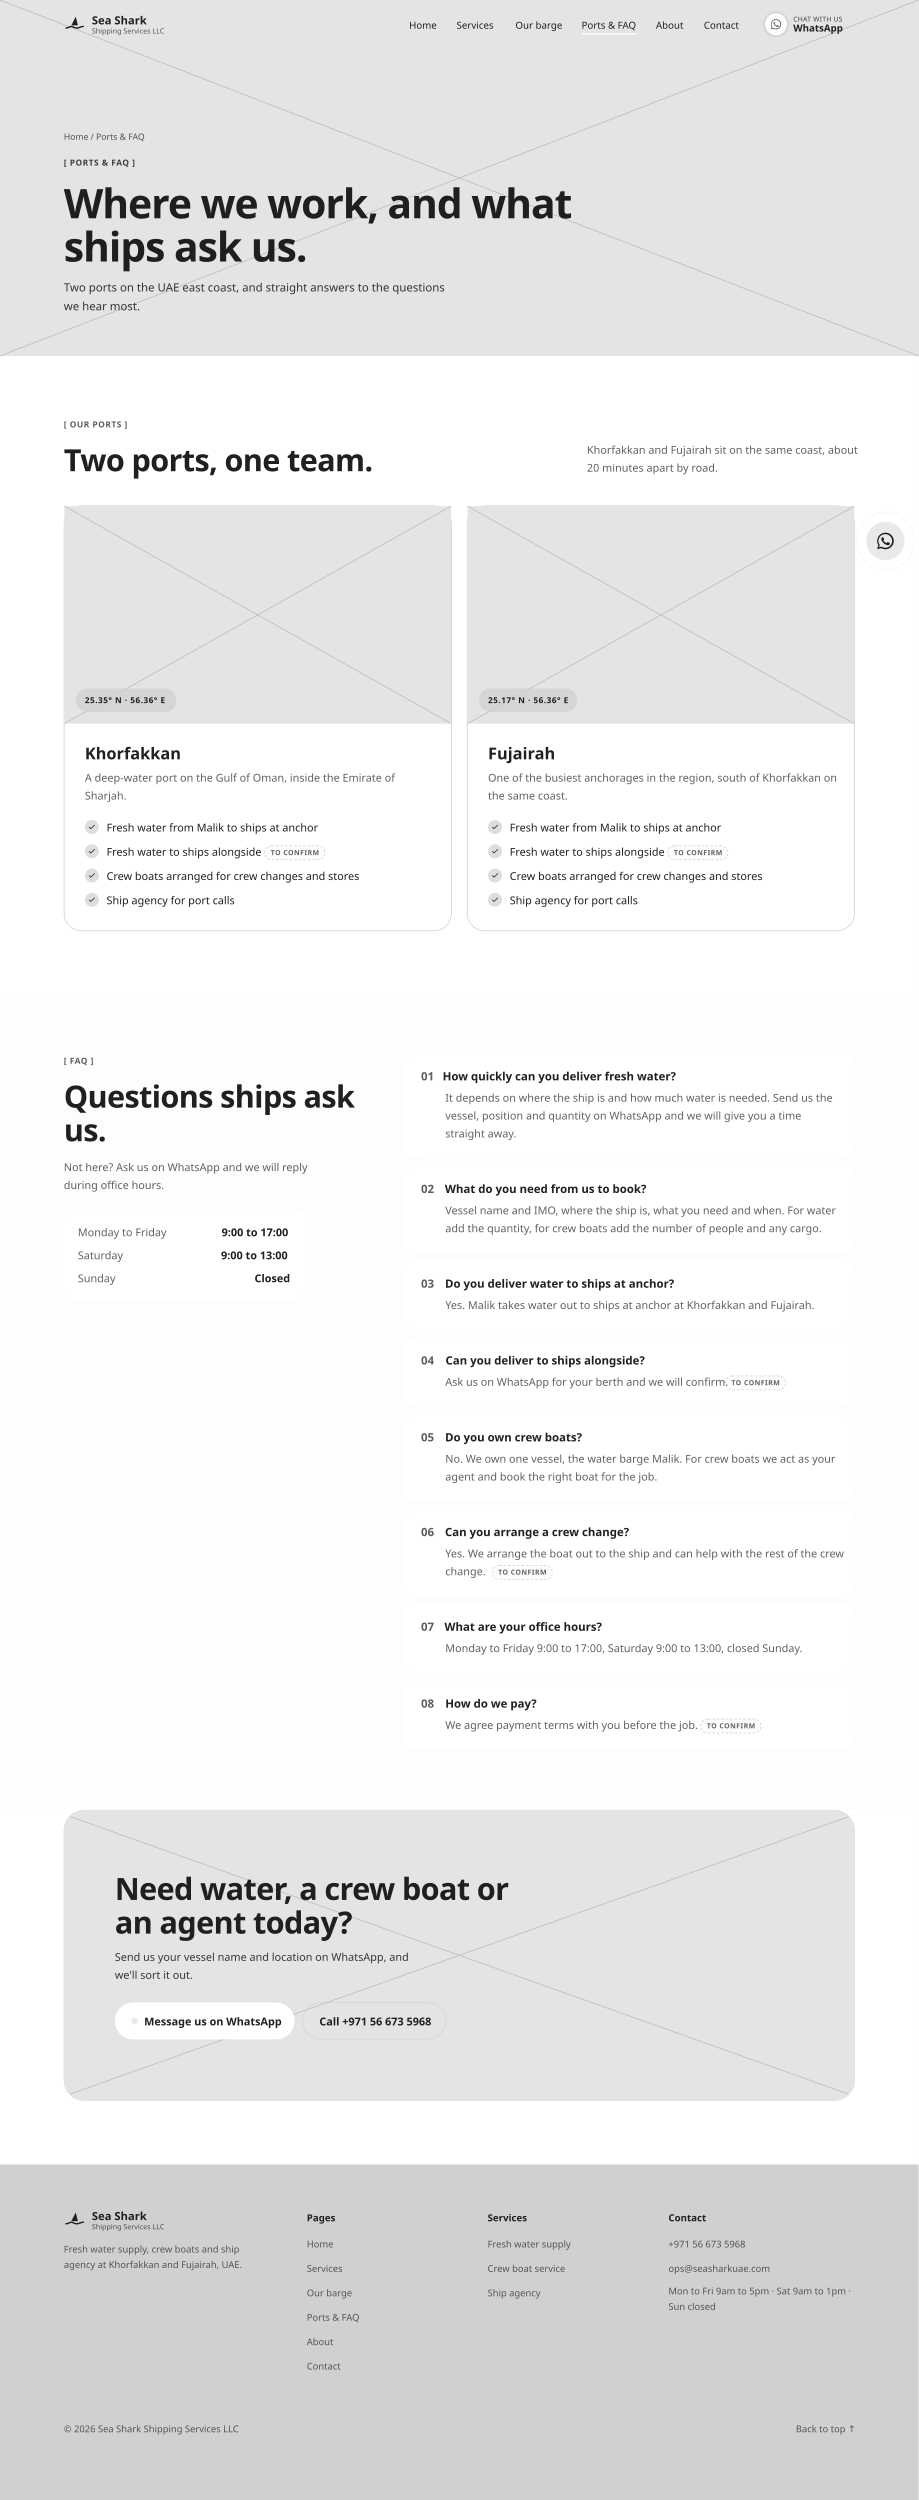
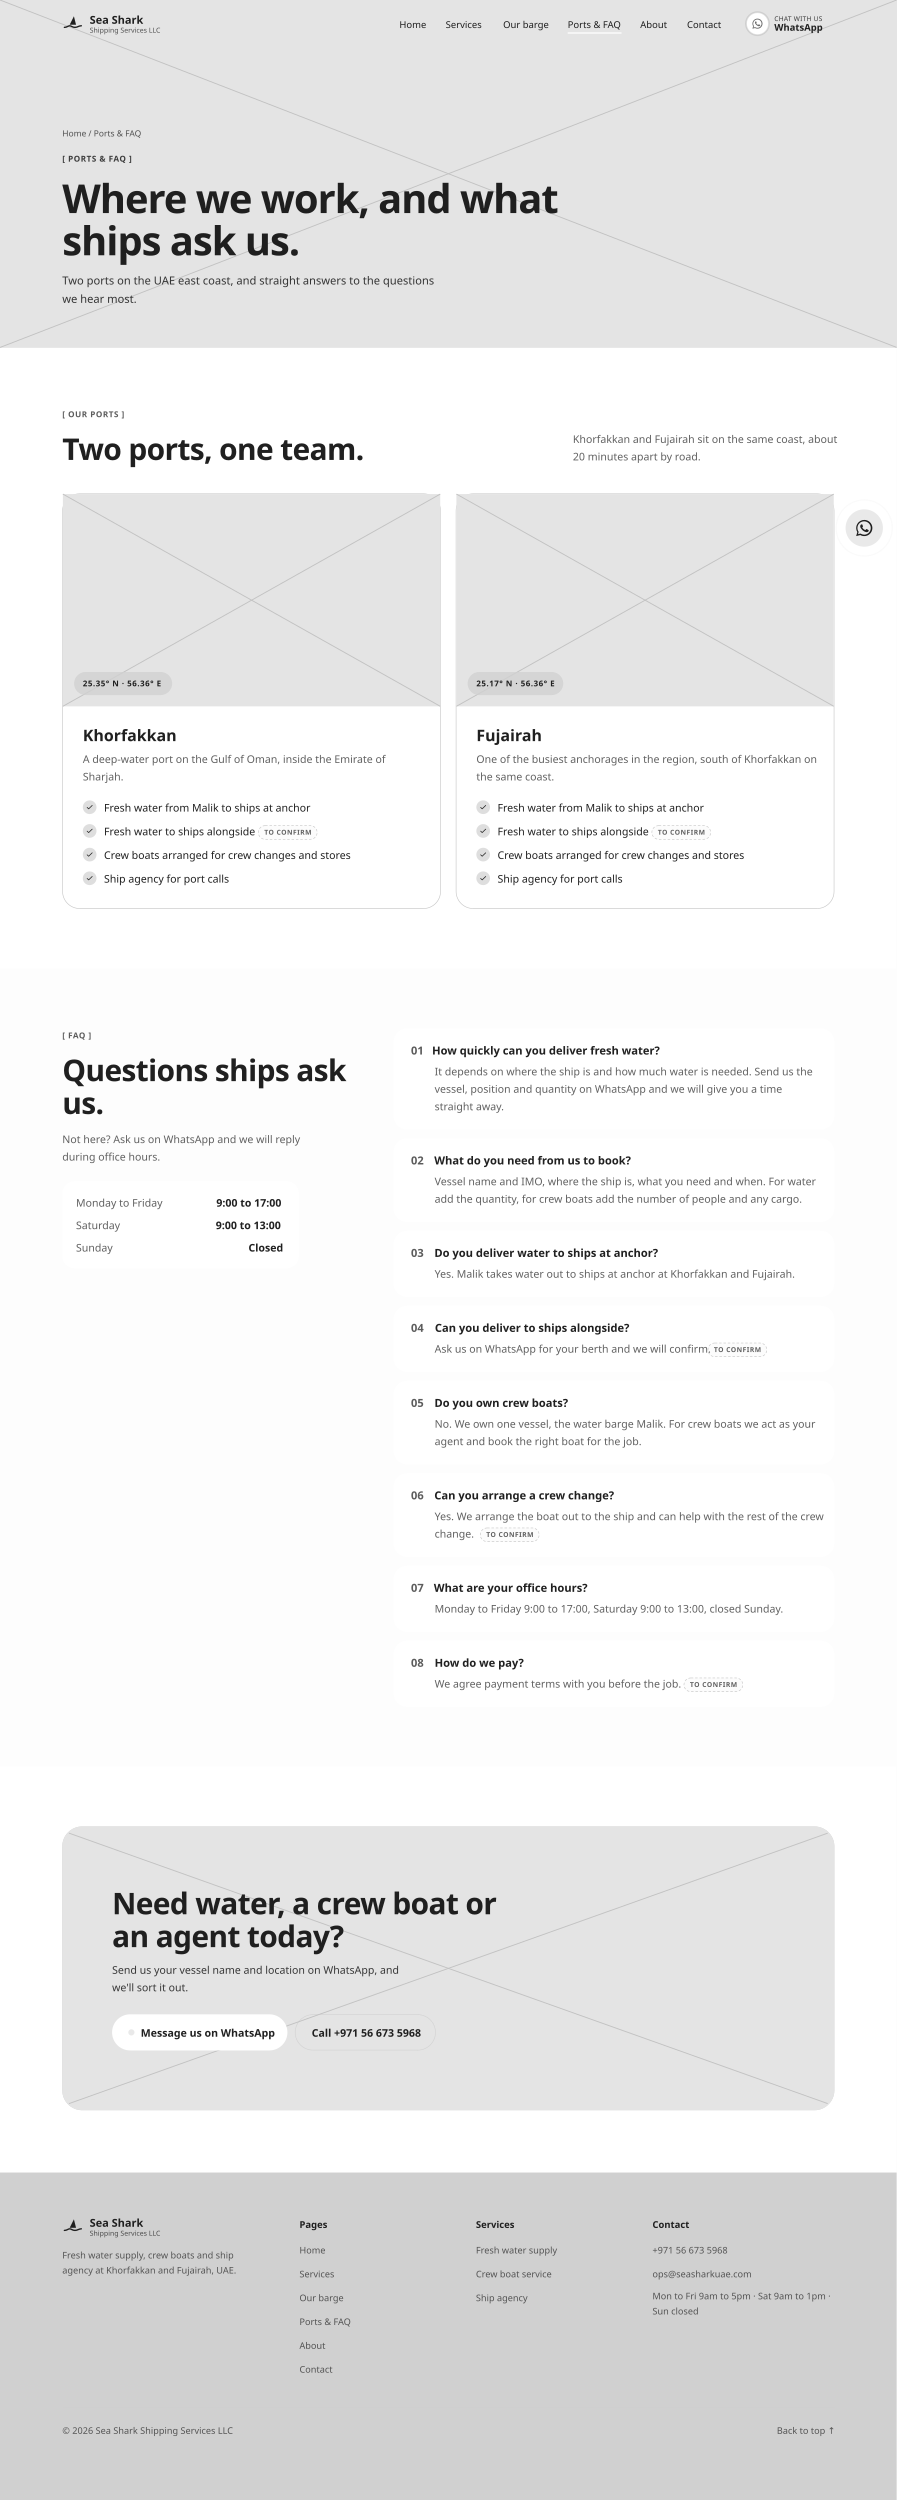
- <svg xmlns="http://www.w3.org/2000/svg" width="1440" height="3919" viewBox="0 0 1440 3919">
+ <svg xmlns="http://www.w3.org/2000/svg" width="1440" height="4015" viewBox="0 0 1440 4015">
  <defs />
-   <rect x="0" y="0" width="1440" height="3919" fill="#ffffff" />
-   <rect x="0" y="0" width="1440" height="3919.1" fill="#ffffff" />
+   <rect x="0" y="0" width="1440" height="4015" fill="#ffffff" />
+   <rect x="0" y="0" width="1440" height="4015.1" fill="#ffffff" />
  <rect x="0" y="0" width="1440" height="558" fill="#d4d4d4" />
  <rect x="0" y="0" width="1440" height="558" fill="#e4e4e4" />
  <line x1="0" y1="0" x2="1440" y2="558" stroke="#c2c2c2" stroke-width="1.5" />
  <line x1="1440" y1="0" x2="0" y2="558" stroke="#c2c2c2" stroke-width="1.5" />
  <text x="100" y="219.1" font-family="Plus Jakarta Sans" font-size="13.6" font-weight="400" fill="#1f1f1f" fill-opacity="0.75">Home</text>
  <text x="141.9" y="219.1" font-family="Plus Jakarta Sans" font-size="13.6" font-weight="400" fill="#1f1f1f" fill-opacity="0.75">/ Ports &amp; FAQ</text>
  <text x="100" y="259.6" font-family="Plus Jakarta Sans" font-size="13.1" font-weight="600" letter-spacing="0.8" fill="#1f1f1f" fill-opacity="0.85">[ PORTS &amp; FAQ ]</text>
  <text x="100" y="342.2" font-family="Plus Jakarta Sans" font-size="64" font-weight="600" letter-spacing="-1.6" fill="#1f1f1f">Where we work, and what</text>
  <text x="100" y="410" font-family="Plus Jakarta Sans" font-size="64" font-weight="600" letter-spacing="-1.6" fill="#1f1f1f">ships ask us.</text>
  <text x="100" y="456.9" font-family="Plus Jakarta Sans" font-size="17.9" font-weight="400" fill="#1f1f1f" fill-opacity="0.9">Two ports on the UAE east coast, and straight answers to the questions</text>
  <text x="100" y="486.4" font-family="Plus Jakarta Sans" font-size="17.9" font-weight="400" fill="#1f1f1f" fill-opacity="0.9">we hear most.</text>
  <text x="100" y="670" font-family="Plus Jakarta Sans" font-size="13.1" font-weight="600" letter-spacing="0.8" fill="#5c5c5c">[ OUR PORTS ]</text>
  <text x="100" y="738.7" font-family="Plus Jakarta Sans" font-size="48" font-weight="600" letter-spacing="-1" fill="#202020">Two ports, one team.</text>
  <text x="920" y="711.4" font-family="Plus Jakarta Sans" font-size="17" font-weight="400" fill="#606060">Khorfakkan and Fujairah sit on the same coast, about</text>
  <text x="920" y="739.4" font-family="Plus Jakarta Sans" font-size="17" font-weight="400" fill="#606060">20 minutes apart by road.</text>
  <rect x="100" y="792.5" width="608" height="667.1" rx="28" fill="#ffffff" />
  <rect x="100.5" y="793" width="607" height="666.1" rx="27.5" fill="none" stroke="#c7c7c7" stroke-width="1" />
  <rect x="101" y="793.5" width="606" height="340.9" fill="#e4e4e4" />
  <line x1="101" y1="793.5" x2="707" y2="1134.3" stroke="#c2c2c2" stroke-width="1.5" />
  <line x1="707" y1="793.5" x2="101" y2="1134.3" stroke="#c2c2c2" stroke-width="1.5" />
  <rect x="119" y="1079.2" width="157.5" height="37.1" rx="18.6" fill="#d0d0d0" fill-opacity="0.8" />
  <text x="133" y="1102.2" font-family="Plus Jakarta Sans" font-size="12.8" font-weight="600" letter-spacing="0.8" fill="#1f1f1f">25.35° N · 56.36° E</text>
  <text x="133" y="1190.3" font-family="Plus Jakarta Sans" font-size="25.6" font-weight="600" fill="#202020">Khorfakkan</text>
  <text x="133" y="1225.3" font-family="Plus Jakarta Sans" font-size="17" font-weight="400" fill="#606060">A deep-water port on the Gulf of Oman, inside the Emirate of</text>
  <text x="133" y="1253.4" font-family="Plus Jakarta Sans" font-size="17" font-weight="400" fill="#606060">Sharjah.</text>
  <rect x="133" y="1285.4" width="22" height="22" rx="11" fill="#dedede" />
  <svg x="137" y="1289.4" width="14" height="14" viewBox="0 0 24 24">
    <path d="M5 12.5l4.2 4L19 7" fill="none" stroke="#1f1f1f" stroke-width="2" stroke-linecap="round" stroke-linejoin="round" />
  </svg>
  <text x="167" y="1303.4" font-family="Plus Jakarta Sans" font-size="17" font-weight="400" fill="#202020">Fresh water from Malik to ships at anchor</text>
  <rect x="133" y="1323.5" width="22" height="22" rx="11" fill="#dedede" />
  <svg x="137" y="1327.5" width="14" height="14" viewBox="0 0 24 24">
    <path d="M5 12.5l4.2 4L19 7" fill="none" stroke="#1f1f1f" stroke-width="2" stroke-linecap="round" stroke-linejoin="round" />
  </svg>
  <rect x="414.4" y="1325.5" width="95.4" height="22.9" rx="11.4" fill="#f2f2f2" fill-opacity="0.22" />
  <rect x="414.9" y="1326" width="94.4" height="21.9" rx="10.9" fill="none" stroke="#c7c7c7" stroke-width="1" stroke-dasharray="4 3" />
  <text x="167" y="1341.5" font-family="Plus Jakarta Sans" font-size="17" font-weight="400" fill="#202020">Fresh water to ships alongside</text>
  <text x="424.4" y="1340.5" font-family="Plus Jakarta Sans" font-size="10.9" font-weight="600" letter-spacing="0.7" fill="#606060">TO CONFIRM</text>
  <rect x="133" y="1361.5" width="22" height="22" rx="11" fill="#dedede" />
  <svg x="137" y="1365.5" width="14" height="14" viewBox="0 0 24 24">
    <path d="M5 12.5l4.2 4L19 7" fill="none" stroke="#1f1f1f" stroke-width="2" stroke-linecap="round" stroke-linejoin="round" />
  </svg>
  <text x="167" y="1379.5" font-family="Plus Jakarta Sans" font-size="17" font-weight="400" fill="#202020">Crew boats arranged for crew changes and stores</text>
  <rect x="133" y="1399.5" width="22" height="22" rx="11" fill="#dedede" />
  <svg x="137" y="1403.5" width="14" height="14" viewBox="0 0 24 24">
    <path d="M5 12.5l4.2 4L19 7" fill="none" stroke="#1f1f1f" stroke-width="2" stroke-linecap="round" stroke-linejoin="round" />
  </svg>
  <text x="167" y="1417.5" font-family="Plus Jakarta Sans" font-size="17" font-weight="400" fill="#202020">Ship agency for port calls</text>
  <rect x="732" y="792.5" width="608" height="667.1" rx="28" fill="#ffffff" />
  <rect x="732.5" y="793" width="607" height="666.1" rx="27.5" fill="none" stroke="#c7c7c7" stroke-width="1" />
  <rect x="733" y="793.5" width="606" height="340.9" fill="#e4e4e4" />
  <line x1="733" y1="793.5" x2="1339" y2="1134.3" stroke="#c2c2c2" stroke-width="1.5" />
  <line x1="1339" y1="793.5" x2="733" y2="1134.3" stroke="#c2c2c2" stroke-width="1.5" />
  <rect x="751" y="1079.2" width="153.6" height="37.1" rx="18.6" fill="#d0d0d0" fill-opacity="0.8" />
  <text x="765" y="1102.2" font-family="Plus Jakarta Sans" font-size="12.8" font-weight="600" letter-spacing="0.8" fill="#1f1f1f">25.17° N · 56.36° E</text>
  <text x="765" y="1190.3" font-family="Plus Jakarta Sans" font-size="25.6" font-weight="600" fill="#202020">Fujairah</text>
  <text x="765" y="1225.3" font-family="Plus Jakarta Sans" font-size="17" font-weight="400" fill="#606060">One of the busiest anchorages in the region, south of Khorfakkan on</text>
  <text x="765" y="1253.4" font-family="Plus Jakarta Sans" font-size="17" font-weight="400" fill="#606060">the same coast.</text>
  <rect x="765" y="1285.4" width="22" height="22" rx="11" fill="#dedede" />
  <svg x="769" y="1289.4" width="14" height="14" viewBox="0 0 24 24">
    <path d="M5 12.5l4.2 4L19 7" fill="none" stroke="#1f1f1f" stroke-width="2" stroke-linecap="round" stroke-linejoin="round" />
  </svg>
  <text x="799" y="1303.4" font-family="Plus Jakarta Sans" font-size="17" font-weight="400" fill="#202020">Fresh water from Malik to ships at anchor</text>
  <rect x="765" y="1323.5" width="22" height="22" rx="11" fill="#dedede" />
  <svg x="769" y="1327.5" width="14" height="14" viewBox="0 0 24 24">
    <path d="M5 12.5l4.2 4L19 7" fill="none" stroke="#1f1f1f" stroke-width="2" stroke-linecap="round" stroke-linejoin="round" />
  </svg>
  <rect x="1046.4" y="1325.5" width="95.4" height="22.9" rx="11.4" fill="#f2f2f2" fill-opacity="0.22" />
  <rect x="1046.9" y="1326" width="94.4" height="21.9" rx="10.9" fill="none" stroke="#c7c7c7" stroke-width="1" stroke-dasharray="4 3" />
  <text x="799" y="1341.5" font-family="Plus Jakarta Sans" font-size="17" font-weight="400" fill="#202020">Fresh water to ships alongside</text>
  <text x="1056.4" y="1340.5" font-family="Plus Jakarta Sans" font-size="10.9" font-weight="600" letter-spacing="0.7" fill="#606060">TO CONFIRM</text>
  <rect x="765" y="1361.5" width="22" height="22" rx="11" fill="#dedede" />
  <svg x="769" y="1365.5" width="14" height="14" viewBox="0 0 24 24">
    <path d="M5 12.5l4.2 4L19 7" fill="none" stroke="#1f1f1f" stroke-width="2" stroke-linecap="round" stroke-linejoin="round" />
  </svg>
  <text x="799" y="1379.5" font-family="Plus Jakarta Sans" font-size="17" font-weight="400" fill="#202020">Crew boats arranged for crew changes and stores</text>
  <rect x="765" y="1399.5" width="22" height="22" rx="11" fill="#dedede" />
  <svg x="769" y="1403.5" width="14" height="14" viewBox="0 0 24 24">
    <path d="M5 12.5l4.2 4L19 7" fill="none" stroke="#1f1f1f" stroke-width="2" stroke-linecap="round" stroke-linejoin="round" />
  </svg>
  <text x="799" y="1417.5" font-family="Plus Jakarta Sans" font-size="17" font-weight="400" fill="#202020">Ship agency for port calls</text>
  <rect x="0" y="1555.6" width="1440" height="1281.7" fill="#fdfdfd" />
  <text x="100" y="1667.6" font-family="Plus Jakarta Sans" font-size="13.1" font-weight="600" letter-spacing="0.8" fill="#5c5c5c">[ FAQ ]</text>
  <text x="100" y="1736.3" font-family="Plus Jakarta Sans" font-size="48" font-weight="600" letter-spacing="-1" fill="#202020">Questions ships ask</text>
  <text x="100" y="1789" font-family="Plus Jakarta Sans" font-size="48" font-weight="600" letter-spacing="-1" fill="#202020">us.</text>
  <text x="100" y="1835.8" font-family="Plus Jakarta Sans" font-size="17" font-weight="400" fill="#606060">Not here? Ask us on WhatsApp and we will reply</text>
  <text x="100" y="1863.9" font-family="Plus Jakarta Sans" font-size="17" font-weight="400" fill="#606060">during office hours.</text>
  <rect x="100" y="1896.9" width="380" height="140.1" rx="20" fill="#ffffff" />
  <text x="122" y="1937.9" font-family="Plus Jakarta Sans" font-size="17" font-weight="400" fill="#606060">Monday to Friday</text>
  <text x="347.4" y="1937.9" font-family="Plus Jakarta Sans" font-size="17" font-weight="600" fill="#202020">9:00 to 17:00</text>
  <text x="122" y="1974" font-family="Plus Jakarta Sans" font-size="17" font-weight="400" fill="#606060">Saturday</text>
  <text x="346.5" y="1974" font-family="Plus Jakarta Sans" font-size="17" font-weight="600" fill="#202020">9:00 to 13:00</text>
  <text x="122" y="2010" font-family="Plus Jakarta Sans" font-size="17" font-weight="400" fill="#606060">Sunday</text>
  <text x="399" y="2010" font-family="Plus Jakarta Sans" font-size="17" font-weight="600" fill="#202020">Closed</text>
  <rect x="632" y="1651.6" width="708" height="162.5" rx="22" fill="#ffffff" />
  <text x="693.9" y="1693.6" font-family="Plus Jakarta Sans" font-size="17.9" font-weight="600" fill="#202020">How quickly can you deliver fresh water?</text>
  <text x="660" y="1693.6" font-family="Plus Jakarta Sans" font-size="17.9" font-weight="700" fill="#5c5c5c">01</text>
  <text x="698" y="1727" font-family="Plus Jakarta Sans" font-size="17" font-weight="400" fill="#606060">It depends on where the ship is and how much water is needed. Send us the</text>
  <text x="698" y="1755" font-family="Plus Jakarta Sans" font-size="17" font-weight="400" fill="#606060">vessel, position and quantity on WhatsApp and we will give you a time</text>
  <text x="698" y="1783.1" font-family="Plus Jakarta Sans" font-size="17" font-weight="400" fill="#606060">straight away.</text>
  <rect x="632" y="1828.1" width="708" height="134.5" rx="22" fill="#ffffff" />
  <text x="697.4" y="1870.1" font-family="Plus Jakarta Sans" font-size="17.9" font-weight="600" fill="#202020">What do you need from us to book?</text>
  <text x="660" y="1870.1" font-family="Plus Jakarta Sans" font-size="17.9" font-weight="700" fill="#5c5c5c">02</text>
  <text x="698" y="1903.5" font-family="Plus Jakarta Sans" font-size="17" font-weight="400" fill="#606060">Vessel name and IMO, where the ship is, what you need and when. For water</text>
  <text x="698" y="1931.6" font-family="Plus Jakarta Sans" font-size="17" font-weight="400" fill="#606060">add the quantity, for crew boats add the number of people and any cargo.</text>
  <rect x="632" y="1976.6" width="708" height="106.4" rx="22" fill="#ffffff" />
  <text x="697.6" y="2018.6" font-family="Plus Jakarta Sans" font-size="17.9" font-weight="600" fill="#202020">Do you deliver water to ships at anchor?</text>
  <text x="660" y="2018.6" font-family="Plus Jakarta Sans" font-size="17.9" font-weight="700" fill="#5c5c5c">03</text>
  <text x="698" y="2052" font-family="Plus Jakarta Sans" font-size="17" font-weight="400" fill="#606060">Yes. Malik takes water out to ships at anchor at Khorfakkan and Fujairah.</text>
  <rect x="632" y="2097" width="708" height="106.4" rx="22" fill="#ffffff" />
  <text x="698.4" y="2139" font-family="Plus Jakarta Sans" font-size="17.9" font-weight="600" fill="#202020">Can you deliver to ships alongside?</text>
  <text x="660" y="2139" font-family="Plus Jakarta Sans" font-size="17.9" font-weight="700" fill="#5c5c5c">04</text>
  <rect x="1136.5" y="2156.4" width="95.4" height="22.9" rx="11.4" fill="#f2f2f2" fill-opacity="0.22" />
  <rect x="1137" y="2156.9" width="94.4" height="21.9" rx="10.9" fill="none" stroke="#c7c7c7" stroke-width="1" stroke-dasharray="4 3" />
  <text x="698" y="2172.4" font-family="Plus Jakarta Sans" font-size="17" font-weight="400" fill="#606060">Ask us on WhatsApp for your berth and we will confirm.</text>
  <text x="1146.5" y="2171.4" font-family="Plus Jakarta Sans" font-size="10.9" font-weight="600" letter-spacing="0.7" fill="#606060">TO CONFIRM</text>
  <rect x="632" y="2217.5" width="708" height="134.5" rx="22" fill="#ffffff" />
  <text x="697.7" y="2259.5" font-family="Plus Jakarta Sans" font-size="17.9" font-weight="600" fill="#202020">Do you own crew boats?</text>
  <text x="660" y="2259.5" font-family="Plus Jakarta Sans" font-size="17.9" font-weight="700" fill="#5c5c5c">05</text>
  <text x="698" y="2292.9" font-family="Plus Jakarta Sans" font-size="17" font-weight="400" fill="#606060">No. We own one vessel, the water barge Malik. For crew boats we act as your</text>
  <text x="698" y="2320.9" font-family="Plus Jakarta Sans" font-size="17" font-weight="400" fill="#606060">agent and book the right boat for the job.</text>
  <rect x="632" y="2366" width="708" height="134.5" rx="22" fill="#ffffff" />
  <text x="697.5" y="2408" font-family="Plus Jakarta Sans" font-size="17.9" font-weight="600" fill="#202020">Can you arrange a crew change?</text>
  <text x="660" y="2408" font-family="Plus Jakarta Sans" font-size="17.9" font-weight="700" fill="#5c5c5c">06</text>
  <rect x="770.9" y="2453.4" width="95.4" height="22.9" rx="11.4" fill="#f2f2f2" fill-opacity="0.22" />
  <rect x="771.4" y="2453.9" width="94.4" height="21.9" rx="10.9" fill="none" stroke="#c7c7c7" stroke-width="1" stroke-dasharray="4 3" />
  <text x="698" y="2441.4" font-family="Plus Jakarta Sans" font-size="17" font-weight="400" fill="#606060">Yes. We arrange the boat out to the ship and can help with the rest of the crew</text>
  <text x="698" y="2469.4" font-family="Plus Jakarta Sans" font-size="17" font-weight="400" fill="#606060">change.</text>
  <text x="780.9" y="2468.4" font-family="Plus Jakarta Sans" font-size="10.9" font-weight="600" letter-spacing="0.7" fill="#606060">TO CONFIRM</text>
  <rect x="632" y="2514.5" width="708" height="106.4" rx="22" fill="#ffffff" />
  <text x="696.7" y="2556.5" font-family="Plus Jakarta Sans" font-size="17.9" font-weight="600" fill="#202020">What are your office hours?</text>
  <text x="660" y="2556.5" font-family="Plus Jakarta Sans" font-size="17.9" font-weight="700" fill="#5c5c5c">07</text>
  <text x="698" y="2589.8" font-family="Plus Jakarta Sans" font-size="17" font-weight="400" fill="#606060">Monday to Friday 9:00 to 17:00, Saturday 9:00 to 13:00, closed Sunday.</text>
  <rect x="632" y="2634.9" width="708" height="106.4" rx="22" fill="#ffffff" />
  <text x="698" y="2676.9" font-family="Plus Jakarta Sans" font-size="17.9" font-weight="600" fill="#202020">How do we pay?</text>
  <text x="660" y="2676.9" font-family="Plus Jakarta Sans" font-size="17.9" font-weight="700" fill="#5c5c5c">08</text>
  <rect x="1098" y="2694.3" width="95.4" height="22.9" rx="11.4" fill="#f2f2f2" fill-opacity="0.22" />
  <rect x="1098.5" y="2694.8" width="94.4" height="21.9" rx="10.9" fill="none" stroke="#c7c7c7" stroke-width="1" stroke-dasharray="4 3" />
  <text x="698" y="2710.3" font-family="Plus Jakarta Sans" font-size="17" font-weight="400" fill="#606060">We agree payment terms with you before the job.</text>
  <text x="1108" y="2709.3" font-family="Plus Jakarta Sans" font-size="10.9" font-weight="600" letter-spacing="0.7" fill="#606060">TO CONFIRM</text>
-   <rect x="100" y="2837.3" width="1240" height="455.7" rx="32" fill="#d4d4d4" />
-   <rect x="100" y="2837.3" width="1240" height="455.7" rx="32" fill="#e4e4e4" />
-   <line x1="110.7" y1="2848" x2="1329.3" y2="3282.4" stroke="#c2c2c2" stroke-width="1.5" />
-   <line x1="1329.3" y1="2848" x2="110.7" y2="3282.4" stroke="#c2c2c2" stroke-width="1.5" />
-   <text x="180" y="2978.3" font-family="Plus Jakarta Sans" font-size="48" font-weight="600" letter-spacing="-1" fill="#1f1f1f">Need water, a crew boat or</text>
-   <text x="180" y="3031.1" font-family="Plus Jakarta Sans" font-size="48" font-weight="600" letter-spacing="-1" fill="#1f1f1f">an agent today?</text>
-   <text x="180" y="3073.9" font-family="Plus Jakarta Sans" font-size="17" font-weight="400" fill="#1f1f1f" fill-opacity="0.88">Send us your vessel name and location on WhatsApp, and</text>
-   <text x="180" y="3102" font-family="Plus Jakarta Sans" font-size="17" font-weight="400" fill="#1f1f1f" fill-opacity="0.88">we'll sort it out.</text>
-   <rect x="180" y="3139" width="281.6" height="58" rx="29" fill="#ffffff" />
-   <rect x="206" y="3163" width="10" height="10" rx="5" fill="#e9e9e9" />
-   <text x="226" y="3175" font-family="Plus Jakarta Sans" font-size="17" font-weight="600" fill="#202020">Message us on WhatsApp</text>
-   <rect x="474.1" y="3139.5" width="225.3" height="57" rx="28.5" fill="none" stroke="#c7c7c7" stroke-width="1" stroke-opacity="0.6" />
-   <text x="500.6" y="3175" font-family="Plus Jakarta Sans" font-size="17" font-weight="600" fill="#1f1f1f">Call +971 56 673 5968</text>
-   <rect x="0" y="3393.1" width="1440" height="526" fill="#d0d0d0" />
-   <rect x="100" y="3769.8" width="1240" height="1" fill="#c7c7c7" fill-opacity="0.12" />
-   <svg x="100" y="3463.1" width="34" height="34" viewBox="0 0 40 40">
+   <rect x="100" y="2933.3" width="1240" height="455.7" rx="32" fill="#d4d4d4" />
+   <rect x="100" y="2933.3" width="1240" height="455.7" rx="32" fill="#e4e4e4" />
+   <line x1="110.7" y1="2944" x2="1329.3" y2="3378.4" stroke="#c2c2c2" stroke-width="1.5" />
+   <line x1="1329.3" y1="2944" x2="110.7" y2="3378.4" stroke="#c2c2c2" stroke-width="1.5" />
+   <text x="180" y="3074.3" font-family="Plus Jakarta Sans" font-size="48" font-weight="600" letter-spacing="-1" fill="#1f1f1f">Need water, a crew boat or</text>
+   <text x="180" y="3127.1" font-family="Plus Jakarta Sans" font-size="48" font-weight="600" letter-spacing="-1" fill="#1f1f1f">an agent today?</text>
+   <text x="180" y="3169.9" font-family="Plus Jakarta Sans" font-size="17" font-weight="400" fill="#1f1f1f" fill-opacity="0.88">Send us your vessel name and location on WhatsApp, and</text>
+   <text x="180" y="3198" font-family="Plus Jakarta Sans" font-size="17" font-weight="400" fill="#1f1f1f" fill-opacity="0.88">we'll sort it out.</text>
+   <rect x="180" y="3235" width="281.6" height="58" rx="29" fill="#ffffff" />
+   <rect x="206" y="3259" width="10" height="10" rx="5" fill="#e9e9e9" />
+   <text x="226" y="3271" font-family="Plus Jakarta Sans" font-size="17" font-weight="600" fill="#202020">Message us on WhatsApp</text>
+   <rect x="474.1" y="3235.5" width="225.3" height="57" rx="28.5" fill="none" stroke="#c7c7c7" stroke-width="1" stroke-opacity="0.6" />
+   <text x="500.6" y="3271" font-family="Plus Jakarta Sans" font-size="17" font-weight="600" fill="#1f1f1f">Call +971 56 673 5968</text>
+   <rect x="0" y="3489.1" width="1440" height="526" fill="#d0d0d0" />
+   <rect x="100" y="3865.8" width="1240" height="1" fill="#c7c7c7" fill-opacity="0.12" />
+   <svg x="100" y="3559.1" width="34" height="34" viewBox="0 0 40 40">
    <path d="M4 27c5 0 7-3 10-3s5 3 10 3 7-3 12-3" fill="none" stroke="#1f1f1f" stroke-width="2.6" stroke-linecap="round" />
    <path d="M14 22 22 6l4 16z" fill="#1f1f1f" />
  </svg>
-   <text x="144" y="3480.2" font-family="Plus Jakarta Sans" font-size="17.6" font-weight="700" fill="#1f1f1f">Sea Shark</text>
-   <text x="144" y="3494.6" font-family="Plus Jakarta Sans" font-size="11.2" font-weight="500" fill="#1f1f1f" fill-opacity="0.75">Shipping Services LLC</text>
-   <text x="100" y="3531.1" font-family="Plus Jakarta Sans" font-size="14.7" font-weight="400" fill="#1f1f1f" fill-opacity="0.7">Fresh water supply, crew boats and ship</text>
-   <text x="100" y="3555.3" font-family="Plus Jakarta Sans" font-size="14.7" font-weight="400" fill="#1f1f1f" fill-opacity="0.7">agency at Khorfakkan and Fujairah, UAE.</text>
-   <text x="480.9" y="3482.1" font-family="Plus Jakarta Sans" font-size="15.2" font-weight="700" fill="#1f1f1f">Pages</text>
-   <text x="480.9" y="3523.1" font-family="Plus Jakarta Sans" font-size="14.7" font-weight="400" fill="#1f1f1f" fill-opacity="0.7">Home</text>
-   <text x="480.9" y="3561.4" font-family="Plus Jakarta Sans" font-size="14.7" font-weight="400" fill="#1f1f1f" fill-opacity="0.7">Services</text>
-   <text x="480.9" y="3599.7" font-family="Plus Jakarta Sans" font-size="14.7" font-weight="400" fill="#1f1f1f" fill-opacity="0.7">Our barge</text>
-   <text x="480.9" y="3638" font-family="Plus Jakarta Sans" font-size="14.7" font-weight="400" fill="#1f1f1f" fill-opacity="0.7">Ports &amp; FAQ</text>
-   <text x="480.9" y="3676.3" font-family="Plus Jakarta Sans" font-size="14.7" font-weight="400" fill="#1f1f1f" fill-opacity="0.7">About</text>
-   <text x="480.9" y="3714.5" font-family="Plus Jakarta Sans" font-size="14.7" font-weight="400" fill="#1f1f1f" fill-opacity="0.7">Contact</text>
-   <text x="764.3" y="3482.1" font-family="Plus Jakarta Sans" font-size="15.2" font-weight="700" fill="#1f1f1f">Services</text>
-   <text x="764.3" y="3523.1" font-family="Plus Jakarta Sans" font-size="14.7" font-weight="400" fill="#1f1f1f" fill-opacity="0.7">Fresh water supply</text>
-   <text x="764.3" y="3561.4" font-family="Plus Jakarta Sans" font-size="14.7" font-weight="400" fill="#1f1f1f" fill-opacity="0.7">Crew boat service</text>
-   <text x="764.3" y="3599.7" font-family="Plus Jakarta Sans" font-size="14.7" font-weight="400" fill="#1f1f1f" fill-opacity="0.7">Ship agency</text>
-   <text x="1047.8" y="3482.1" font-family="Plus Jakarta Sans" font-size="15.2" font-weight="700" fill="#1f1f1f">Contact</text>
-   <text x="1047.8" y="3523.1" font-family="Plus Jakarta Sans" font-size="14.7" font-weight="400" fill="#1f1f1f" fill-opacity="0.7">+971 56 673 5968</text>
-   <text x="1047.8" y="3561.4" font-family="Plus Jakarta Sans" font-size="14.7" font-weight="400" fill="#1f1f1f" fill-opacity="0.7">ops@seasharkuae.com</text>
-   <text x="1047.8" y="3596.7" font-family="Plus Jakarta Sans" font-size="14.7" font-weight="400" fill="#1f1f1f" fill-opacity="0.7">Mon to Fri 9am to 5pm · Sat 9am to 1pm ·</text>
-   <text x="1047.8" y="3621" font-family="Plus Jakarta Sans" font-size="14.7" font-weight="400" fill="#1f1f1f" fill-opacity="0.7">Sun closed</text>
-   <text x="100" y="3812.8" font-family="Plus Jakarta Sans" font-size="14.7" font-weight="400" fill="#1f1f1f" fill-opacity="0.7">© 2026 Sea Shark Shipping Services LLC</text>
-   <text x="1247.6" y="3812.8" font-family="Plus Jakarta Sans" font-size="14.7" font-weight="400" fill="#1f1f1f" fill-opacity="0.7">Back to top ↑</text>
+   <text x="144" y="3576.2" font-family="Plus Jakarta Sans" font-size="17.6" font-weight="700" fill="#1f1f1f">Sea Shark</text>
+   <text x="144" y="3590.6" font-family="Plus Jakarta Sans" font-size="11.2" font-weight="500" fill="#1f1f1f" fill-opacity="0.75">Shipping Services LLC</text>
+   <text x="100" y="3627.1" font-family="Plus Jakarta Sans" font-size="14.7" font-weight="400" fill="#1f1f1f" fill-opacity="0.7">Fresh water supply, crew boats and ship</text>
+   <text x="100" y="3651.3" font-family="Plus Jakarta Sans" font-size="14.7" font-weight="400" fill="#1f1f1f" fill-opacity="0.7">agency at Khorfakkan and Fujairah, UAE.</text>
+   <text x="480.9" y="3578.1" font-family="Plus Jakarta Sans" font-size="15.2" font-weight="700" fill="#1f1f1f">Pages</text>
+   <text x="480.9" y="3619.1" font-family="Plus Jakarta Sans" font-size="14.7" font-weight="400" fill="#1f1f1f" fill-opacity="0.7">Home</text>
+   <text x="480.9" y="3657.4" font-family="Plus Jakarta Sans" font-size="14.7" font-weight="400" fill="#1f1f1f" fill-opacity="0.7">Services</text>
+   <text x="480.9" y="3695.7" font-family="Plus Jakarta Sans" font-size="14.7" font-weight="400" fill="#1f1f1f" fill-opacity="0.7">Our barge</text>
+   <text x="480.9" y="3734" font-family="Plus Jakarta Sans" font-size="14.7" font-weight="400" fill="#1f1f1f" fill-opacity="0.7">Ports &amp; FAQ</text>
+   <text x="480.9" y="3772.3" font-family="Plus Jakarta Sans" font-size="14.7" font-weight="400" fill="#1f1f1f" fill-opacity="0.7">About</text>
+   <text x="480.9" y="3810.5" font-family="Plus Jakarta Sans" font-size="14.7" font-weight="400" fill="#1f1f1f" fill-opacity="0.7">Contact</text>
+   <text x="764.3" y="3578.1" font-family="Plus Jakarta Sans" font-size="15.2" font-weight="700" fill="#1f1f1f">Services</text>
+   <text x="764.3" y="3619.1" font-family="Plus Jakarta Sans" font-size="14.7" font-weight="400" fill="#1f1f1f" fill-opacity="0.7">Fresh water supply</text>
+   <text x="764.3" y="3657.4" font-family="Plus Jakarta Sans" font-size="14.7" font-weight="400" fill="#1f1f1f" fill-opacity="0.7">Crew boat service</text>
+   <text x="764.3" y="3695.7" font-family="Plus Jakarta Sans" font-size="14.7" font-weight="400" fill="#1f1f1f" fill-opacity="0.7">Ship agency</text>
+   <text x="1047.8" y="3578.1" font-family="Plus Jakarta Sans" font-size="15.2" font-weight="700" fill="#1f1f1f">Contact</text>
+   <text x="1047.8" y="3619.1" font-family="Plus Jakarta Sans" font-size="14.7" font-weight="400" fill="#1f1f1f" fill-opacity="0.7">+971 56 673 5968</text>
+   <text x="1047.8" y="3657.4" font-family="Plus Jakarta Sans" font-size="14.7" font-weight="400" fill="#1f1f1f" fill-opacity="0.7">ops@seasharkuae.com</text>
+   <text x="1047.8" y="3692.7" font-family="Plus Jakarta Sans" font-size="14.7" font-weight="400" fill="#1f1f1f" fill-opacity="0.7">Mon to Fri 9am to 5pm · Sat 9am to 1pm ·</text>
+   <text x="1047.8" y="3717" font-family="Plus Jakarta Sans" font-size="14.7" font-weight="400" fill="#1f1f1f" fill-opacity="0.7">Sun closed</text>
+   <text x="100" y="3908.8" font-family="Plus Jakarta Sans" font-size="14.7" font-weight="400" fill="#1f1f1f" fill-opacity="0.7">© 2026 Sea Shark Shipping Services LLC</text>
+   <text x="1247.6" y="3908.8" font-family="Plus Jakarta Sans" font-size="14.7" font-weight="400" fill="#1f1f1f" fill-opacity="0.7">Back to top ↑</text>
  <svg x="100" y="21" width="34" height="34" viewBox="0 0 40 40">
    <path d="M4 27c5 0 7-3 10-3s5 3 10 3 7-3 12-3" fill="none" stroke="#1f1f1f" stroke-width="2.6" stroke-linecap="round" />
    <path d="M14 22 22 6l4 16z" fill="#1f1f1f" />
  </svg>
  <text x="144" y="38.2" font-family="Plus Jakarta Sans" font-size="17.6" font-weight="700" fill="#1f1f1f">Sea Shark</text>
  <text x="144" y="52.5" font-family="Plus Jakarta Sans" font-size="11.2" font-weight="500" fill="#1f1f1f" fill-opacity="0.75">Shipping Services LLC</text>
  <text x="641.4" y="45" font-family="Plus Jakarta Sans" font-size="15.2" font-weight="500" fill="#1f1f1f">Home</text>
  <text x="715.7" y="45" font-family="Plus Jakarta Sans" font-size="15.2" font-weight="500" fill="#1f1f1f">Services</text>
  <text x="808" y="45" font-family="Plus Jakarta Sans" font-size="15.2" font-weight="500" fill="#1f1f1f">Our barge</text>
  <rect x="911.7" y="52" width="86.5" height="2" fill="#ffffff" />
  <text x="911.7" y="45" font-family="Plus Jakarta Sans" font-size="15.2" font-weight="500" fill="#1f1f1f">Ports &amp; FAQ</text>
  <text x="1028.2" y="45" font-family="Plus Jakarta Sans" font-size="15.2" font-weight="500" fill="#1f1f1f">About</text>
  <text x="1103.3" y="45" font-family="Plus Jakarta Sans" font-size="15.2" font-weight="500" fill="#1f1f1f">Contact</text>
  <rect x="1199.5" y="21" width="34" height="34" rx="17" fill="#ffffff" />
  <rect x="1197.5" y="19" width="38" height="38" rx="19" fill="none" stroke="#c7c7c7" stroke-width="2" stroke-opacity="0.7" />
  <svg x="1206.5" y="28" width="20" height="20" viewBox="0 0 32 32">
    <path fill="#6b6b6b" d="M16 3a13 13 0 0 0-11.2 19.6L3 29l6.6-1.7A13 13 0 1 0 16 3zm0 23.7c-2 0-4-.6-5.7-1.6l-.4-.2-3.9 1 1-3.8-.3-.4A10.7 10.7 0 1 1 16 26.7zm5.9-8c-.3-.2-1.9-1-2.2-1s-.5-.2-.7.2-.8 1-1 1.2-.4.2-.7 0a8.8 8.8 0 0 1-4.4-3.8c-.3-.6.3-.5 1-1.7.1-.2 0-.4 0-.6l-1-2.4c-.3-.6-.5-.5-.7-.5h-.6c-.2 0-.6.1-.9.4s-1.2 1.1-1.2 2.8 1.2 3.3 1.4 3.5 2.4 3.6 5.8 5c2.1.9 3 1 4 .8.7-.1 1.9-.8 2.2-1.5s.3-1.3.2-1.5-.3-.2-.6-.4z" />
  </svg>
  <text x="1243.5" y="49.4" font-family="Plus Jakarta Sans" font-size="15.2" font-weight="700" fill="#1f1f1f">WhatsApp</text>
  <text x="1243.5" y="33.8" font-family="Plus Jakarta Sans" font-size="10.6" font-weight="500" letter-spacing="0.4" fill="#1f1f1f" fill-opacity="0.85">CHAT WITH US</text>
  <rect x="1358" y="818" width="60" height="60" rx="30" fill="#e9e9e9" />
-   <rect x="1343" y="803" width="89.9" height="89.9" rx="45" fill="none" stroke="#c7c7c7" stroke-width="2" stroke-opacity="0.09" />
+   <rect x="1342.9" y="802.9" width="90.1" height="90.1" rx="45.1" fill="none" stroke="#c7c7c7" stroke-width="2" stroke-opacity="0.086" />
  <svg x="1372" y="832" width="32" height="32" viewBox="0 0 32 32">
    <path fill="#1f1f1f" d="M16 3a13 13 0 0 0-11.2 19.6L3 29l6.6-1.7A13 13 0 1 0 16 3zm0 23.7c-2 0-4-.6-5.7-1.6l-.4-.2-3.9 1 1-3.8-.3-.4A10.7 10.7 0 1 1 16 26.7zm5.9-8c-.3-.2-1.9-1-2.2-1s-.5-.2-.7.2-.8 1-1 1.2-.4.2-.7 0a8.8 8.8 0 0 1-4.4-3.8c-.3-.6.3-.5 1-1.7.1-.2 0-.4 0-.6l-1-2.4c-.3-.6-.5-.5-.7-.5h-.6c-.2 0-.6.1-.9.4s-1.2 1.1-1.2 2.8 1.2 3.3 1.4 3.5 2.4 3.6 5.8 5c2.1.9 3 1 4 .8.7-.1 1.9-.8 2.2-1.5s.3-1.3.2-1.5-.3-.2-.6-.4z" />
  </svg>
</svg>
